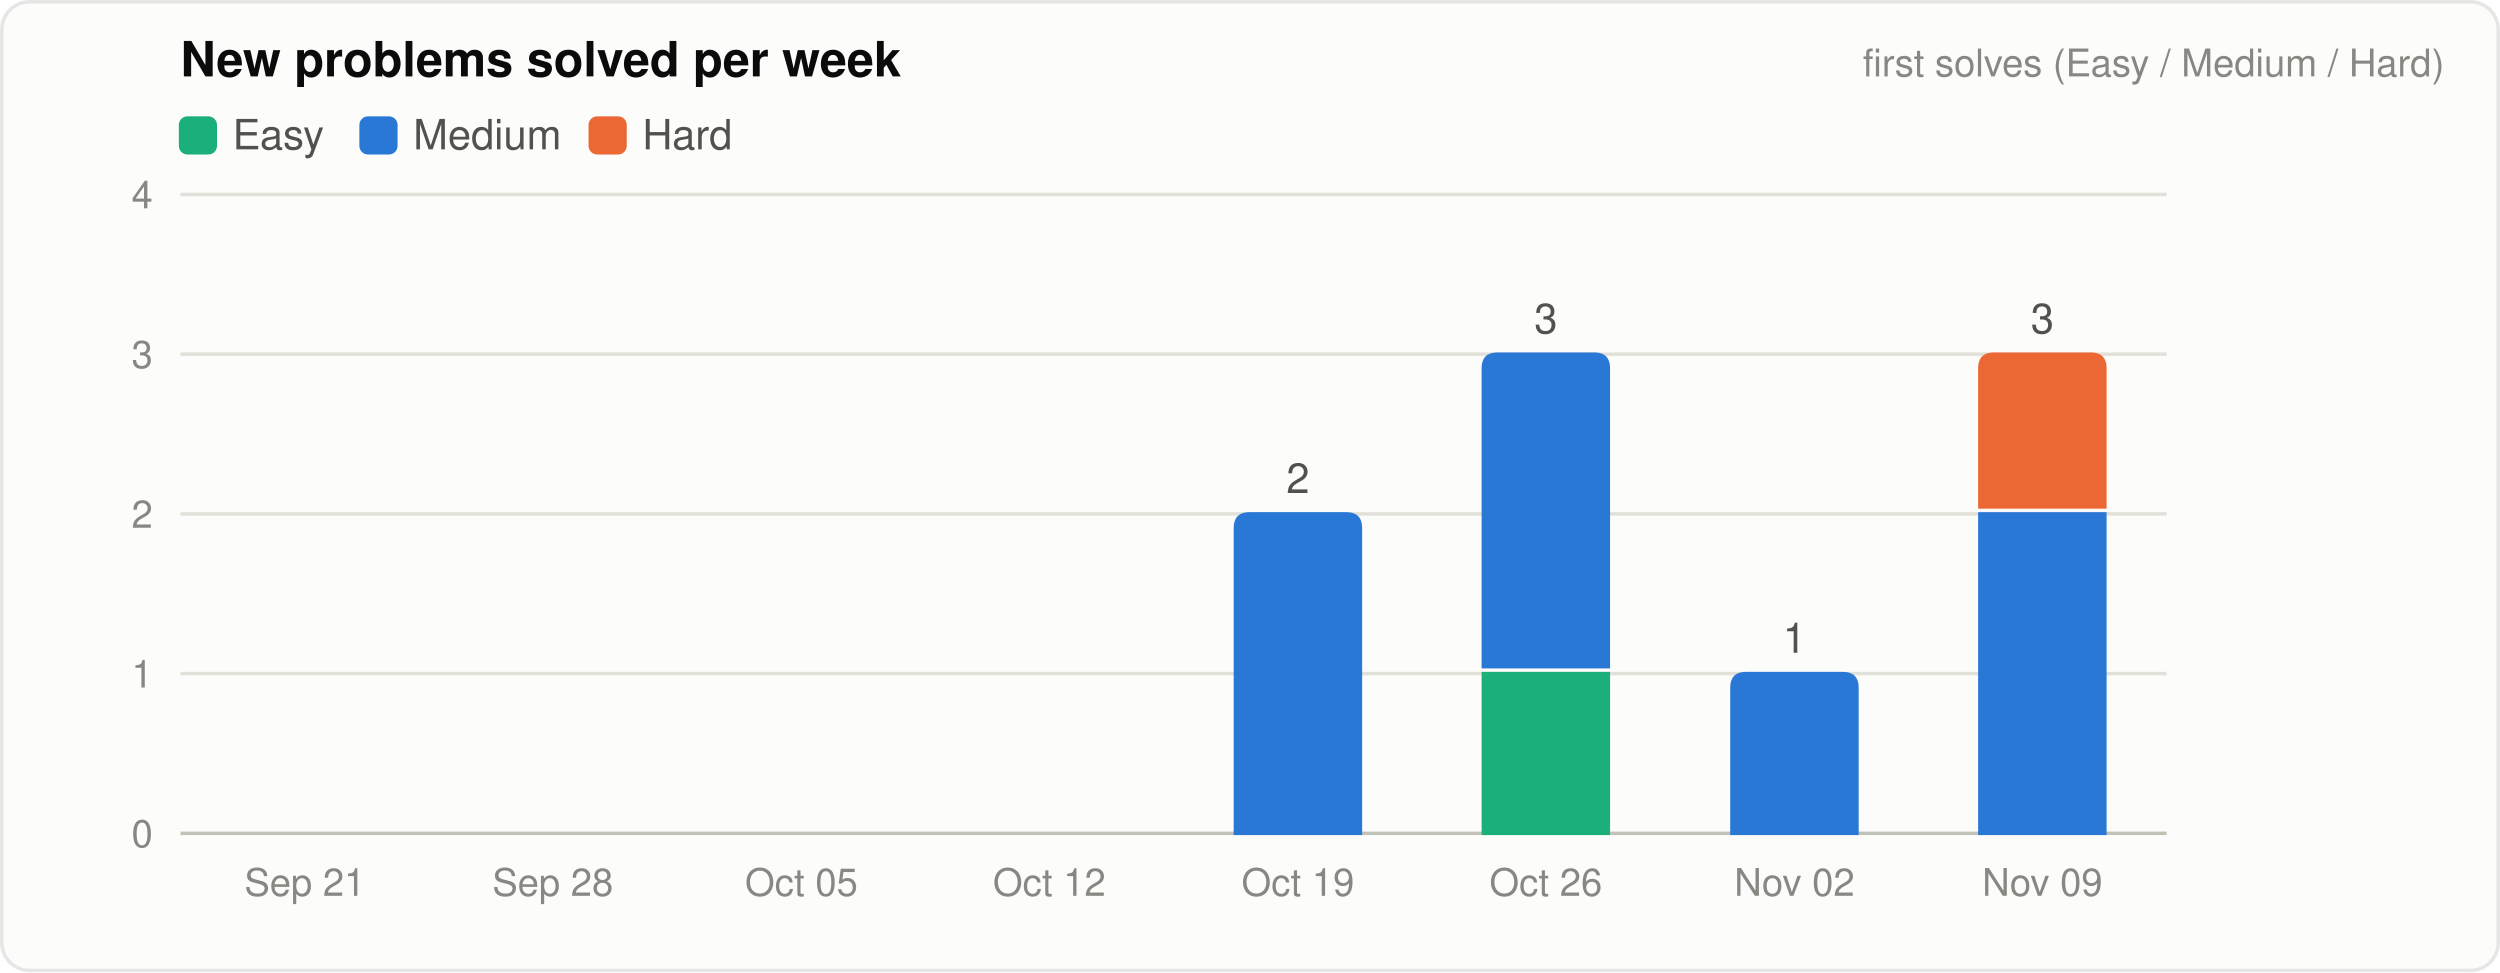
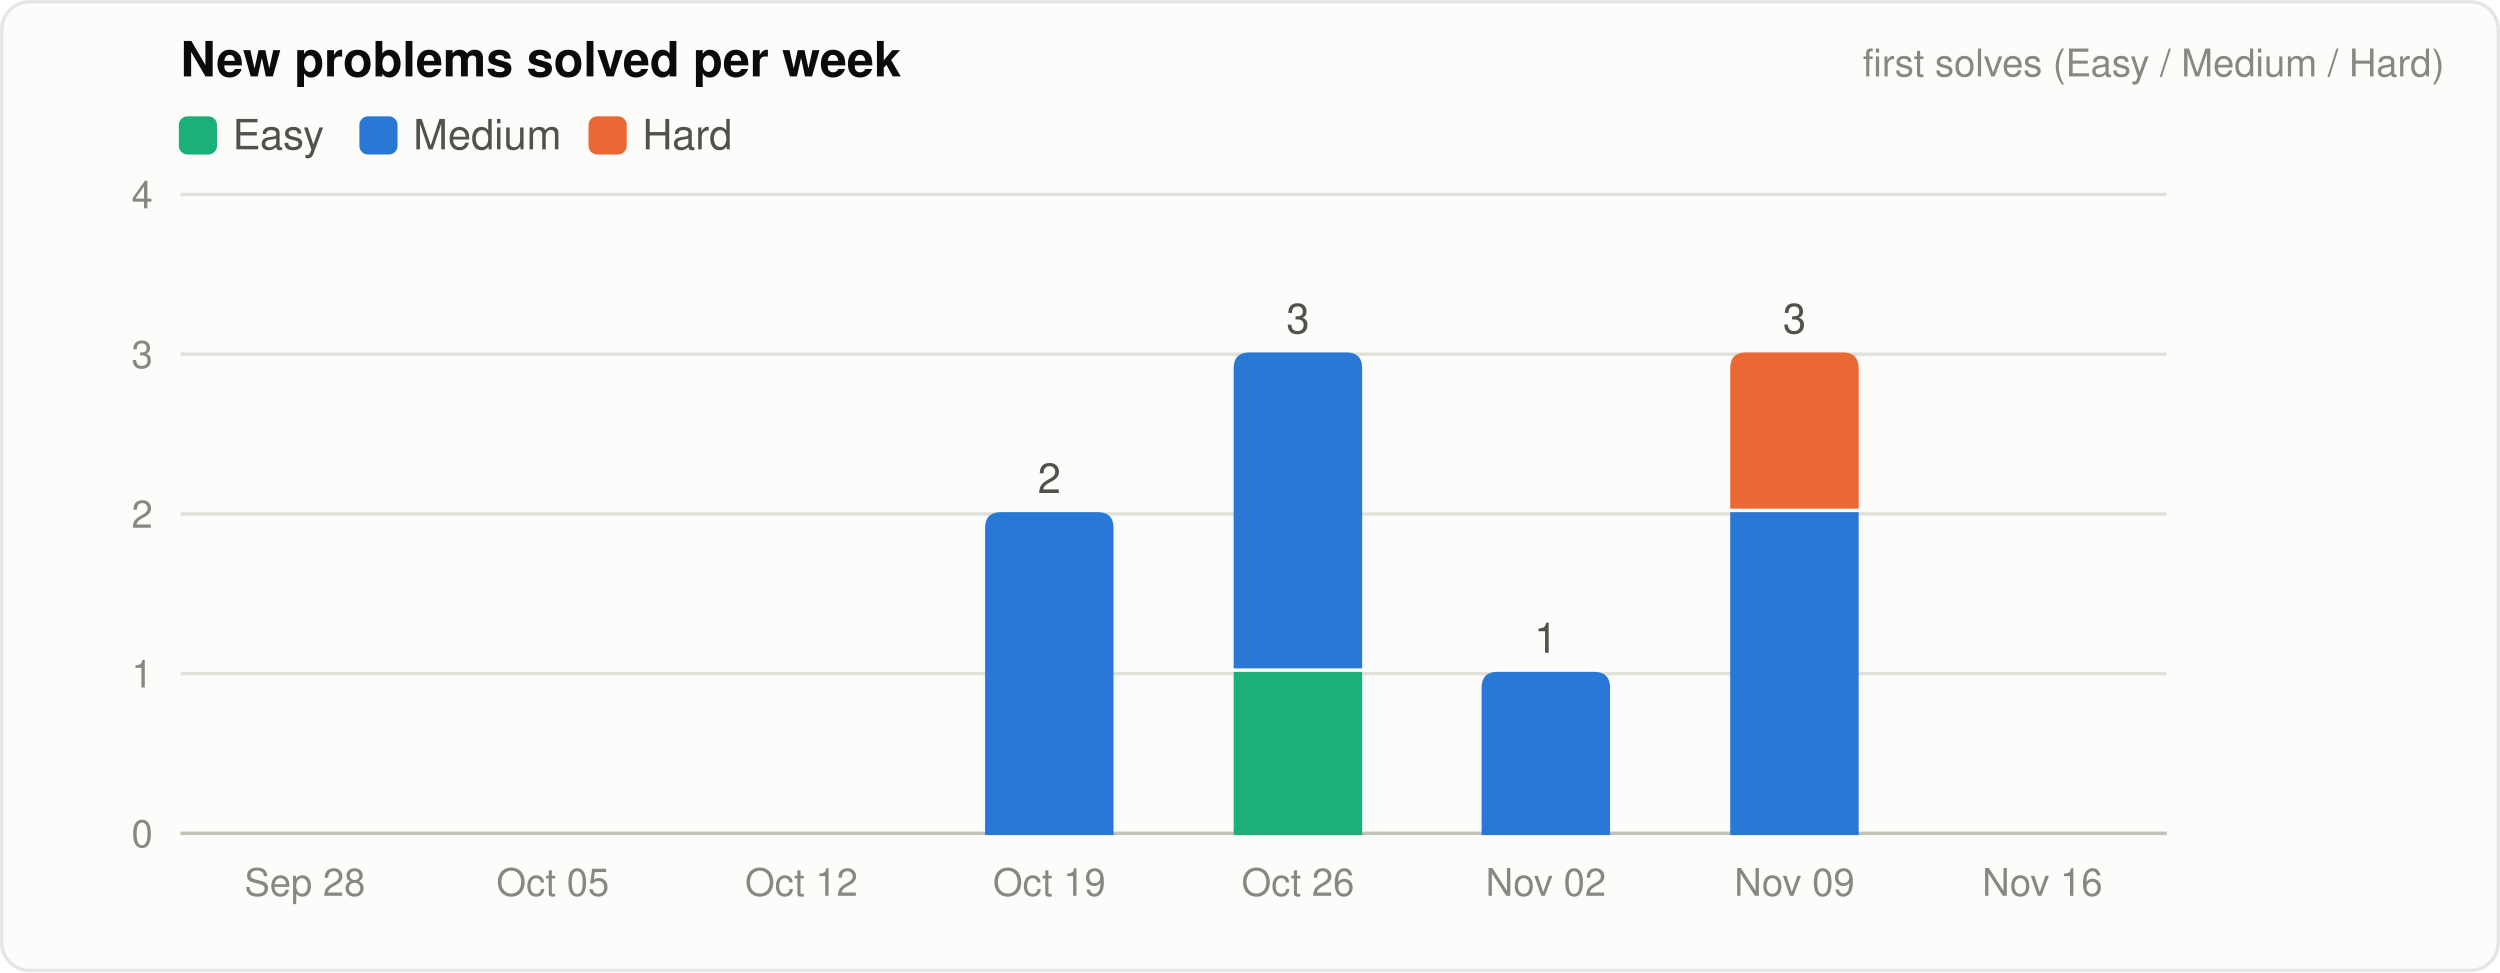
<svg xmlns="http://www.w3.org/2000/svg" viewBox="0 0 720 280" width="720" height="280" role="img" aria-label="New problems solved per week">
  <style>
  .bg{fill:#fcfcfb;stroke:rgba(11,11,11,.10)}
  .t1{fill:#0b0b0b;font:600 14px -apple-system,Segoe UI,Helvetica,Arial,sans-serif}
  .t2{fill:#52514e;font:12px -apple-system,Segoe UI,Helvetica,Arial,sans-serif}
  .t3{fill:#898781;font:11px -apple-system,Segoe UI,Helvetica,Arial,sans-serif}
  .grid{stroke:#e1e0d9;stroke-width:1}
  .axis{stroke:#c3c2b7;stroke-width:1}
  .ref{stroke:#52514e;stroke-width:1.5;stroke-dasharray:5 4}
  .s1{fill:#2a78d6;stroke:#2a78d6}.s2{fill:#eb6834;stroke:#eb6834}.s3{fill:#1baf7a;stroke:#1baf7a}
  path.line{fill:none!important;stroke-width:2;stroke-linejoin:round;stroke-linecap:round}
  .dot{stroke:#fcfcfb;stroke-width:2}
  @media (prefers-color-scheme: dark){
    .bg{fill:#1a1a19;stroke:rgba(255,255,255,.10)}
    .t1{fill:#f0efec}.t2{fill:#c3c2b7}
    .grid{stroke:#2c2c2a}.axis{stroke:#383835}.ref{stroke:#c3c2b7}
    .s1{fill:#3987e5;stroke:#3987e5}.s2{fill:#d95926;stroke:#d95926}.s3{fill:#199e70;stroke:#199e70}
    .dot{stroke:#1a1a19}
  }
</style>
  <rect class="bg" x="0.5" y="0.5" width="719" height="279" rx="8" />
  <text class="t1" x="52" y="22">New problems solved per week</text>
  <text class="t3" x="704" y="22" text-anchor="end">first solves (Easy / Medium / Hard)</text>
  <rect class="s3" x="52" y="34" width="10" height="10" rx="2" />
  <text class="t2" x="67" y="43">Easy</text>
  <rect class="s1" x="104" y="34" width="10" height="10" rx="2" />
  <text class="t2" x="119" y="43">Medium</text>
  <rect class="s2" x="170" y="34" width="10" height="10" rx="2" />
  <text class="t2" x="185" y="43">Hard</text>
  <line class="axis" x1="52" x2="624" y1="240.0" y2="240.0" />
  <text class="t3" x="44" y="244.0" text-anchor="end">0</text>
  <line class="grid" x1="52" x2="624" y1="194.0" y2="194.0" />
  <text class="t3" x="44" y="198.0" text-anchor="end">1</text>
  <line class="grid" x1="52" x2="624" y1="148.0" y2="148.0" />
  <text class="t3" x="44" y="152.0" text-anchor="end">2</text>
  <line class="grid" x1="52" x2="624" y1="102.0" y2="102.0" />
  <text class="t3" x="44" y="106.0" text-anchor="end">3</text>
  <line class="grid" x1="52" x2="624" y1="56.0" y2="56.0" />
  <text class="t3" x="44" y="60.0" text-anchor="end">4</text>
-   <text class="t3" x="87.8" y="258" text-anchor="middle">Sep 21</text>
-   <text class="t3" x="159.2" y="258" text-anchor="middle">Sep 28</text>
-   <text class="t3" x="230.8" y="258" text-anchor="middle">Oct 05</text>
-   <text class="t3" x="302.2" y="258" text-anchor="middle">Oct 12</text>
-   <path class="s1" d="M355.8,240.0 L355.8,152.0 Q355.8,148.0 359.8,148.0 L387.8,148.0 Q391.8,148.0 391.8,152.0 L391.8,240.0 Z" />
-   <text class="t2" x="373.8" y="142.0" text-anchor="middle">2</text>
-   <text class="t3" x="373.8" y="258" text-anchor="middle">Oct 19</text>
-   <rect class="s3" x="427.2" y="194.0" width="36.0" height="46.0" />
-   <path class="s1" d="M427.2,192.0 L427.2,106.0 Q427.2,102.0 431.2,102.0 L459.2,102.0 Q463.2,102.0 463.2,106.0 L463.2,192.0 Z" />
-   <text class="t2" x="445.2" y="96.0" text-anchor="middle">3</text>
-   <text class="t3" x="445.2" y="258" text-anchor="middle">Oct 26</text>
-   <path class="s1" d="M498.8,240.0 L498.8,198.0 Q498.8,194.0 502.8,194.0 L530.8,194.0 Q534.8,194.0 534.8,198.0 L534.8,240.0 Z" />
-   <text class="t2" x="516.8" y="188.0" text-anchor="middle">1</text>
-   <text class="t3" x="516.8" y="258" text-anchor="middle">Nov 02</text>
-   <rect class="s1" x="570.2" y="148.0" width="36.0" height="92.0" />
-   <path class="s2" d="M570.2,146.0 L570.2,106.0 Q570.2,102.0 574.2,102.0 L602.2,102.0 Q606.2,102.0 606.2,106.0 L606.2,146.0 Z" />
-   <text class="t2" x="588.2" y="96.0" text-anchor="middle">3</text>
-   <text class="t3" x="588.2" y="258" text-anchor="middle">Nov 09</text>
+   <text class="t3" x="87.8" y="258" text-anchor="middle">Sep 28</text>
+   <text class="t3" x="159.2" y="258" text-anchor="middle">Oct 05</text>
+   <text class="t3" x="230.8" y="258" text-anchor="middle">Oct 12</text>
+   <path class="s1" d="M284.2,240.0 L284.2,152.0 Q284.2,148.0 288.2,148.0 L316.2,148.0 Q320.2,148.0 320.2,152.0 L320.2,240.0 Z" />
+   <text class="t2" x="302.2" y="142.0" text-anchor="middle">2</text>
+   <text class="t3" x="302.2" y="258" text-anchor="middle">Oct 19</text>
+   <rect class="s3" x="355.8" y="194.0" width="36.0" height="46.0" />
+   <path class="s1" d="M355.8,192.0 L355.8,106.0 Q355.8,102.0 359.8,102.0 L387.8,102.0 Q391.8,102.0 391.8,106.0 L391.8,192.0 Z" />
+   <text class="t2" x="373.8" y="96.0" text-anchor="middle">3</text>
+   <text class="t3" x="373.8" y="258" text-anchor="middle">Oct 26</text>
+   <path class="s1" d="M427.2,240.0 L427.2,198.0 Q427.2,194.0 431.2,194.0 L459.2,194.0 Q463.2,194.0 463.2,198.0 L463.2,240.0 Z" />
+   <text class="t2" x="445.2" y="188.0" text-anchor="middle">1</text>
+   <text class="t3" x="445.2" y="258" text-anchor="middle">Nov 02</text>
+   <rect class="s1" x="498.8" y="148.0" width="36.0" height="92.0" />
+   <path class="s2" d="M498.8,146.0 L498.8,106.0 Q498.8,102.0 502.8,102.0 L530.8,102.0 Q534.8,102.0 534.8,106.0 L534.8,146.0 Z" />
+   <text class="t2" x="516.8" y="96.0" text-anchor="middle">3</text>
+   <text class="t3" x="516.8" y="258" text-anchor="middle">Nov 09</text>
+   <text class="t3" x="588.2" y="258" text-anchor="middle">Nov 16</text>
</svg>
